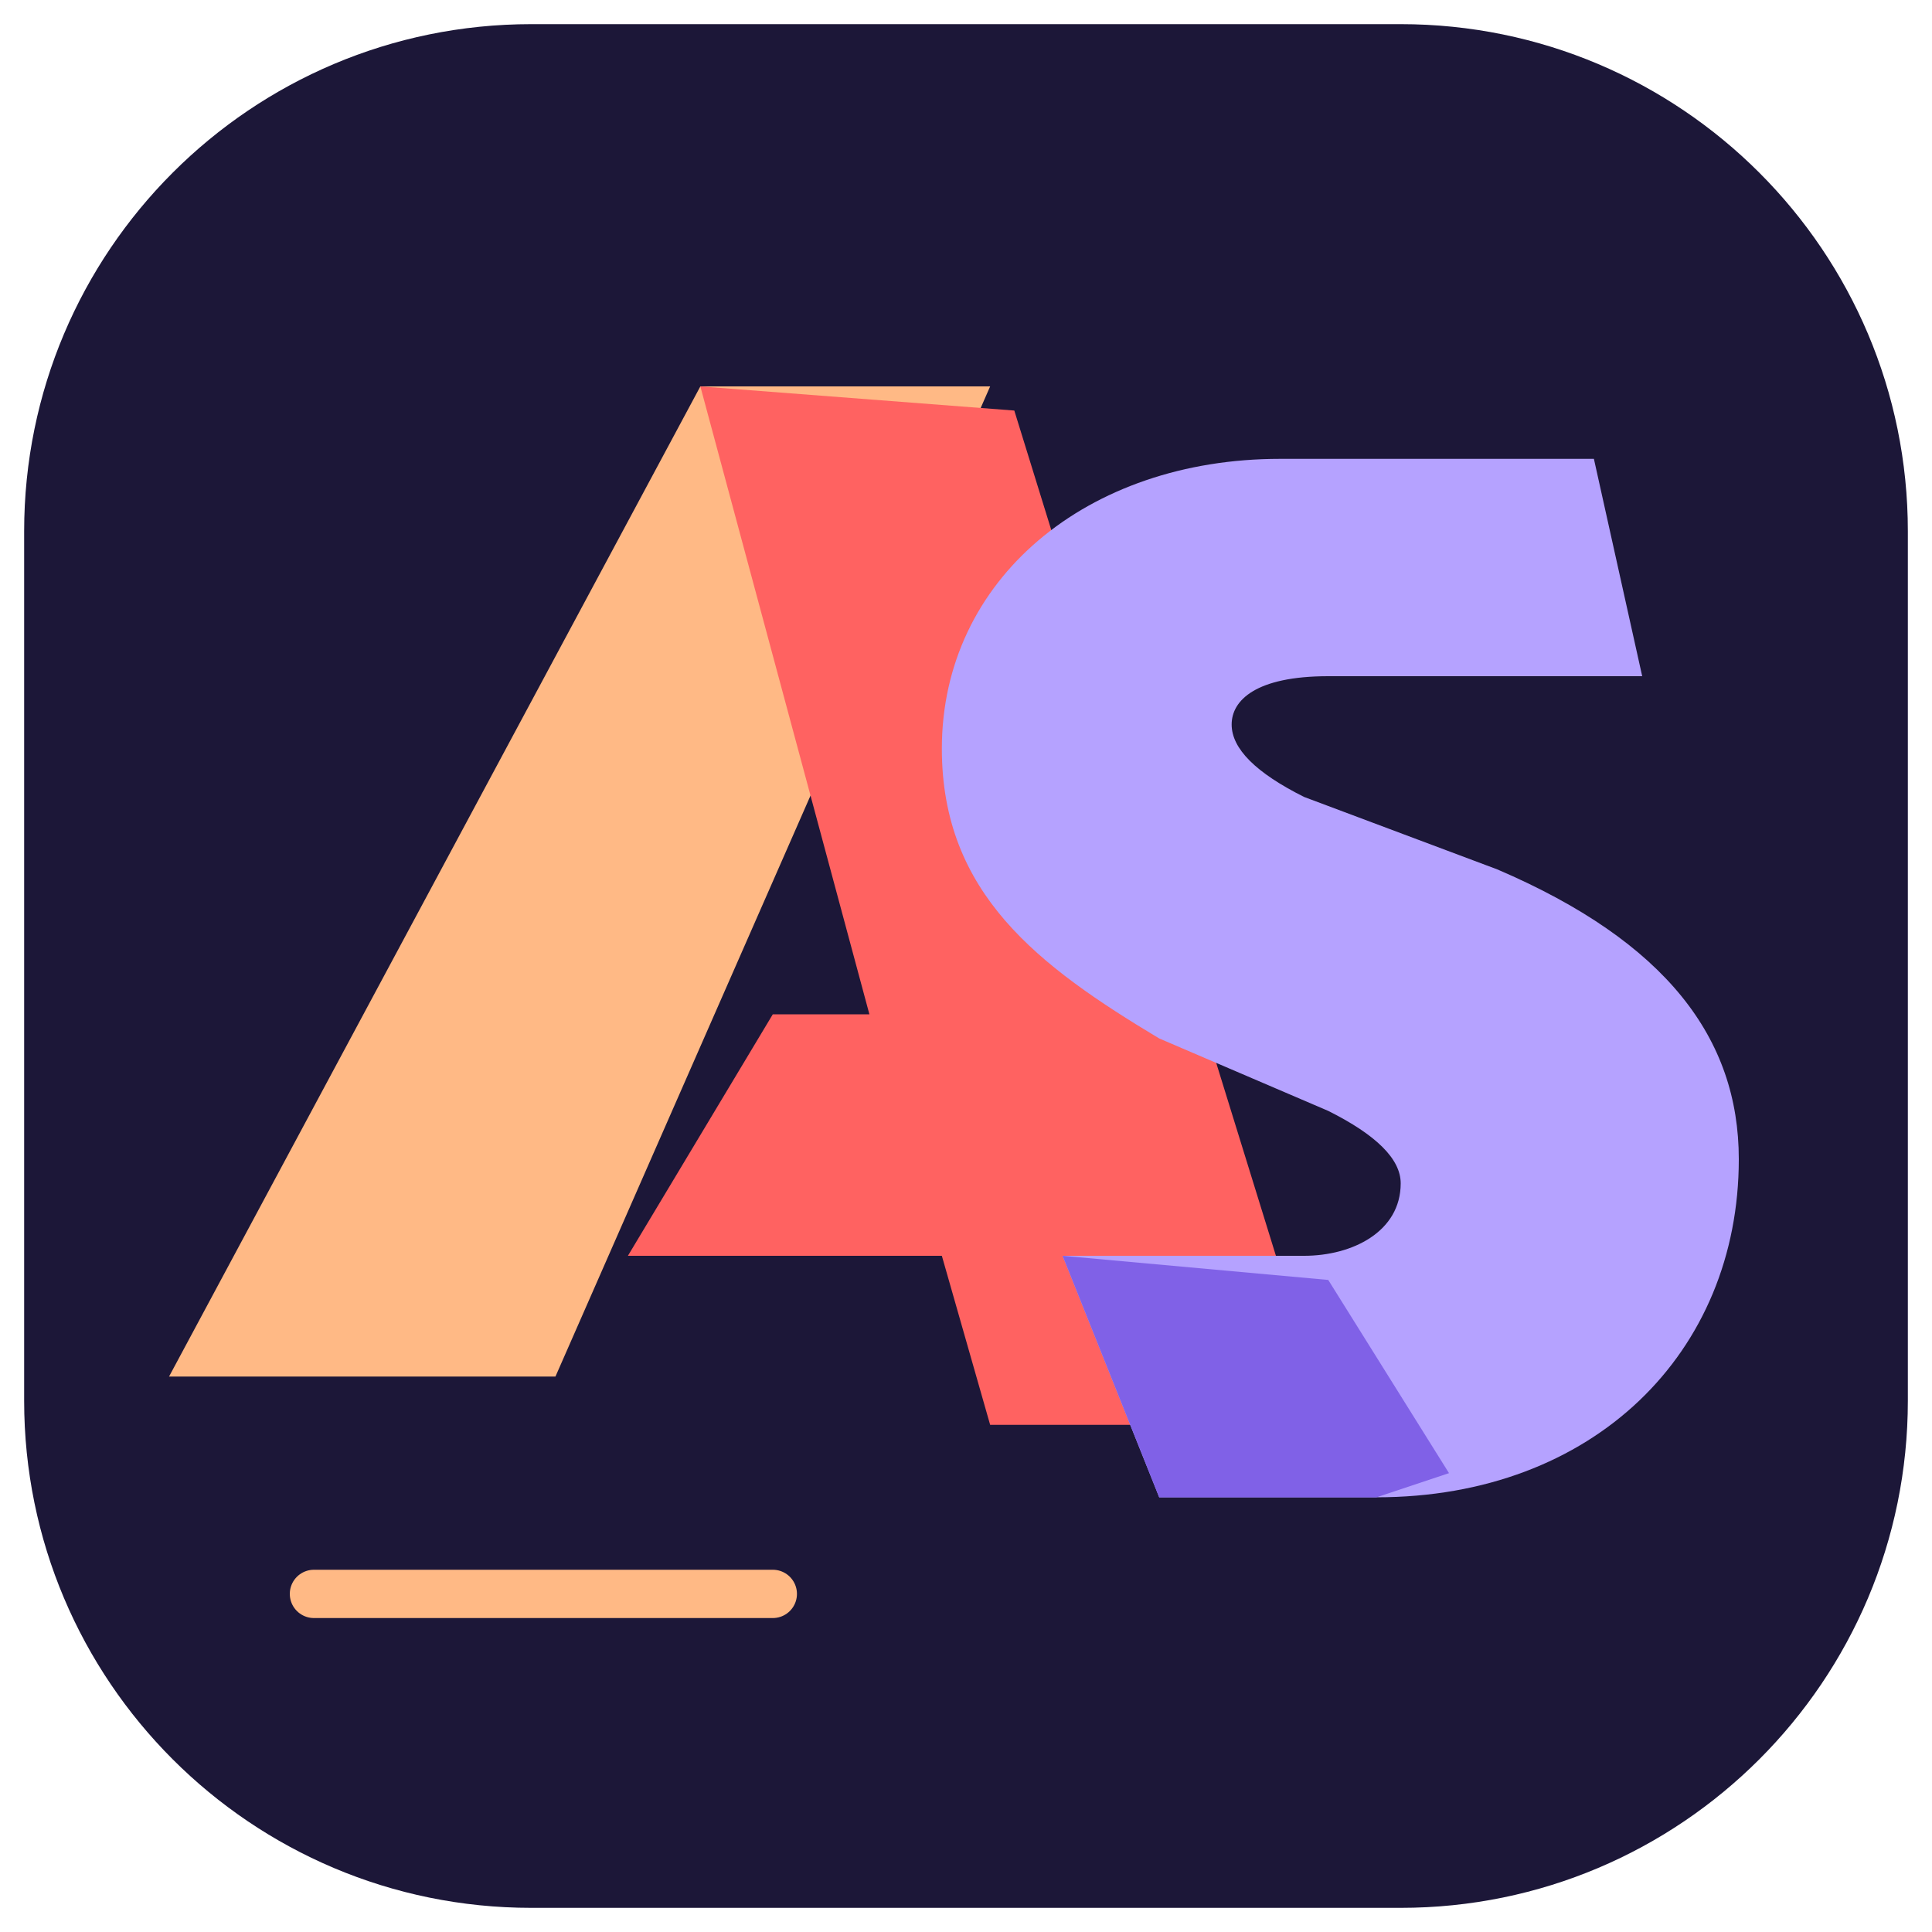
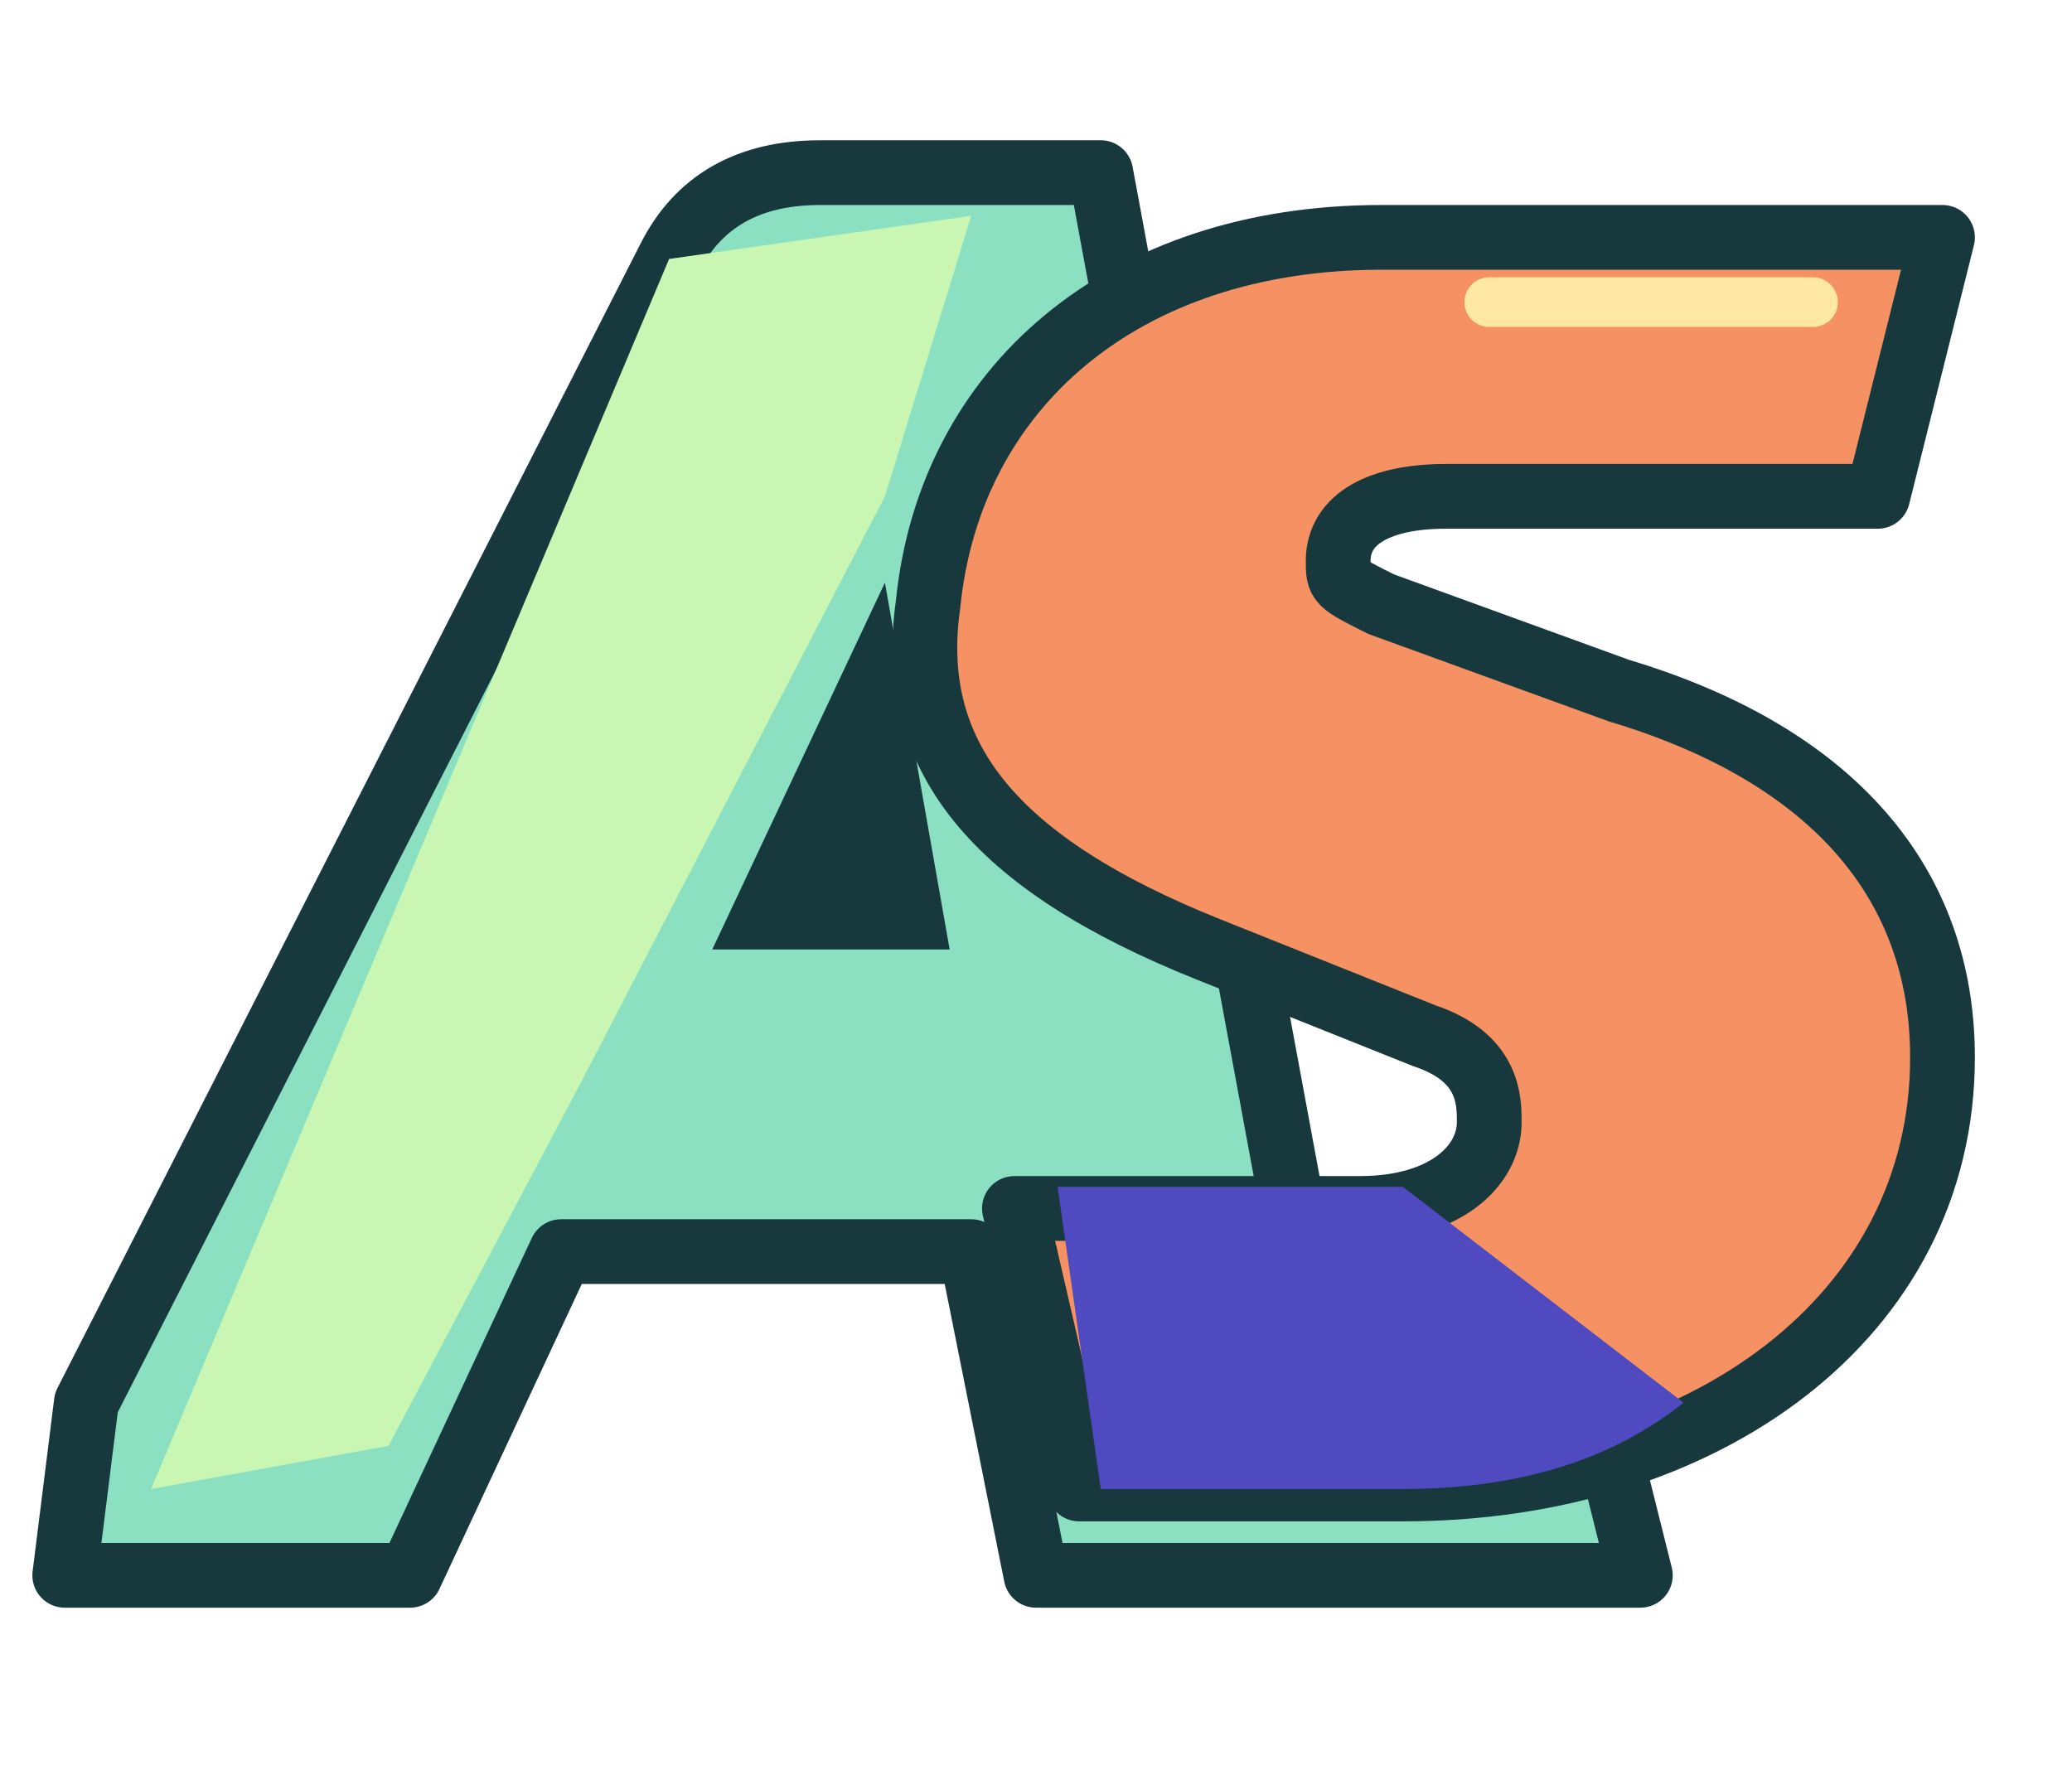
- <svg xmlns="http://www.w3.org/2000/svg" viewBox="0 0 80 80" role="img" aria-labelledby="title">
-   <rect x="1" y="1" width="78" height="78" rx="21" fill="#1c1738" />
-   <path d="M7 57 29 16h12L23 57z" fill="#ffb985" />
-   <path d="m29 16 13 1 13 42H41l-2-7H26l6-10h4z" fill="#ff6261" />
-   <path d="M66 19H53c-8 0-14 5-14 12 0 6 4 9 9 12l7 3c2 1 3 2 3 3 0 2-2 3-4 3H44l4 10h9c9 0 15-6 15-14 0-5-3-9-10-12l-8-3c-2-1-3-2-3-3s1-2 4-2h13z" fill="#b5a2ff" />
-   <path d="m44 52 11 1 5 8-3 1h-9z" fill="#8061e7" />
-   <path d="M13 66h19" stroke="#ffb985" stroke-width="2" stroke-linecap="round" />
+ <svg xmlns="http://www.w3.org/2000/svg" viewBox="0 0 96 82" role="img" aria-labelledby="mark-title">
+   <g stroke-linejoin="round">
+     <path d="M4 65 31 12q2-4 7-4h13l10 54 12-1 3 12H48l-3-15H26l-7 15H3z" fill="#8be0c1" stroke="#17383d" stroke-width="3" />
+     <path d="m31 12 14-2-4 13-14 27-9 17-11 2z" fill="#caf6b3" />
+     <path d="m33 44 8-17 3 17z" fill="#17383d" />
+     <path d="M90 11H64c-12 0-20 7-21 17-1 7 3 12 13 16l10 4c3 1 3 3 3 4 0 2-2 4-6 4H47l3 13h15c14 0 25-8 25-20 0-8-5-14-15-17l-11-4c-2-1-2-1-2-2 0-2 2-3 5-3h20z" fill="#f59163" stroke="#17383d" stroke-width="3" />
+     <path d="M49 55h16l13 10q-5 4-13 4H51z" fill="#504ac0" />
+     <path d="M69 14h15" stroke="#ffe7a4" stroke-width="2.3" stroke-linecap="round" />
+   </g>
</svg>
